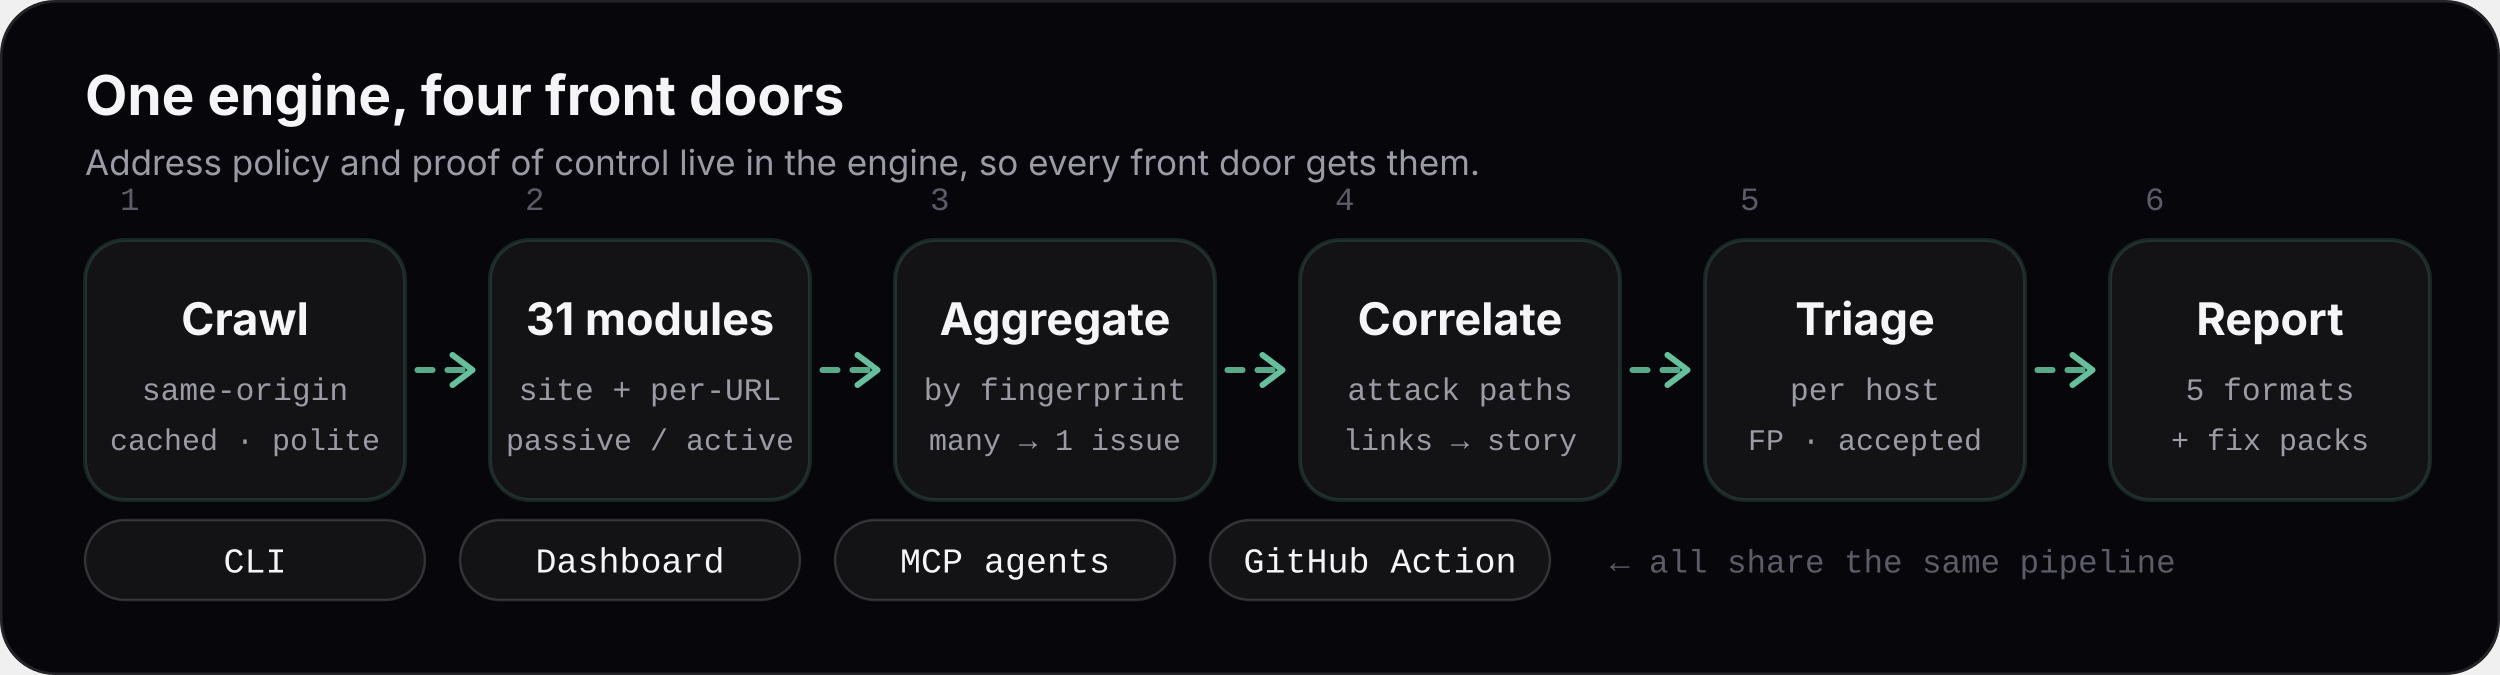
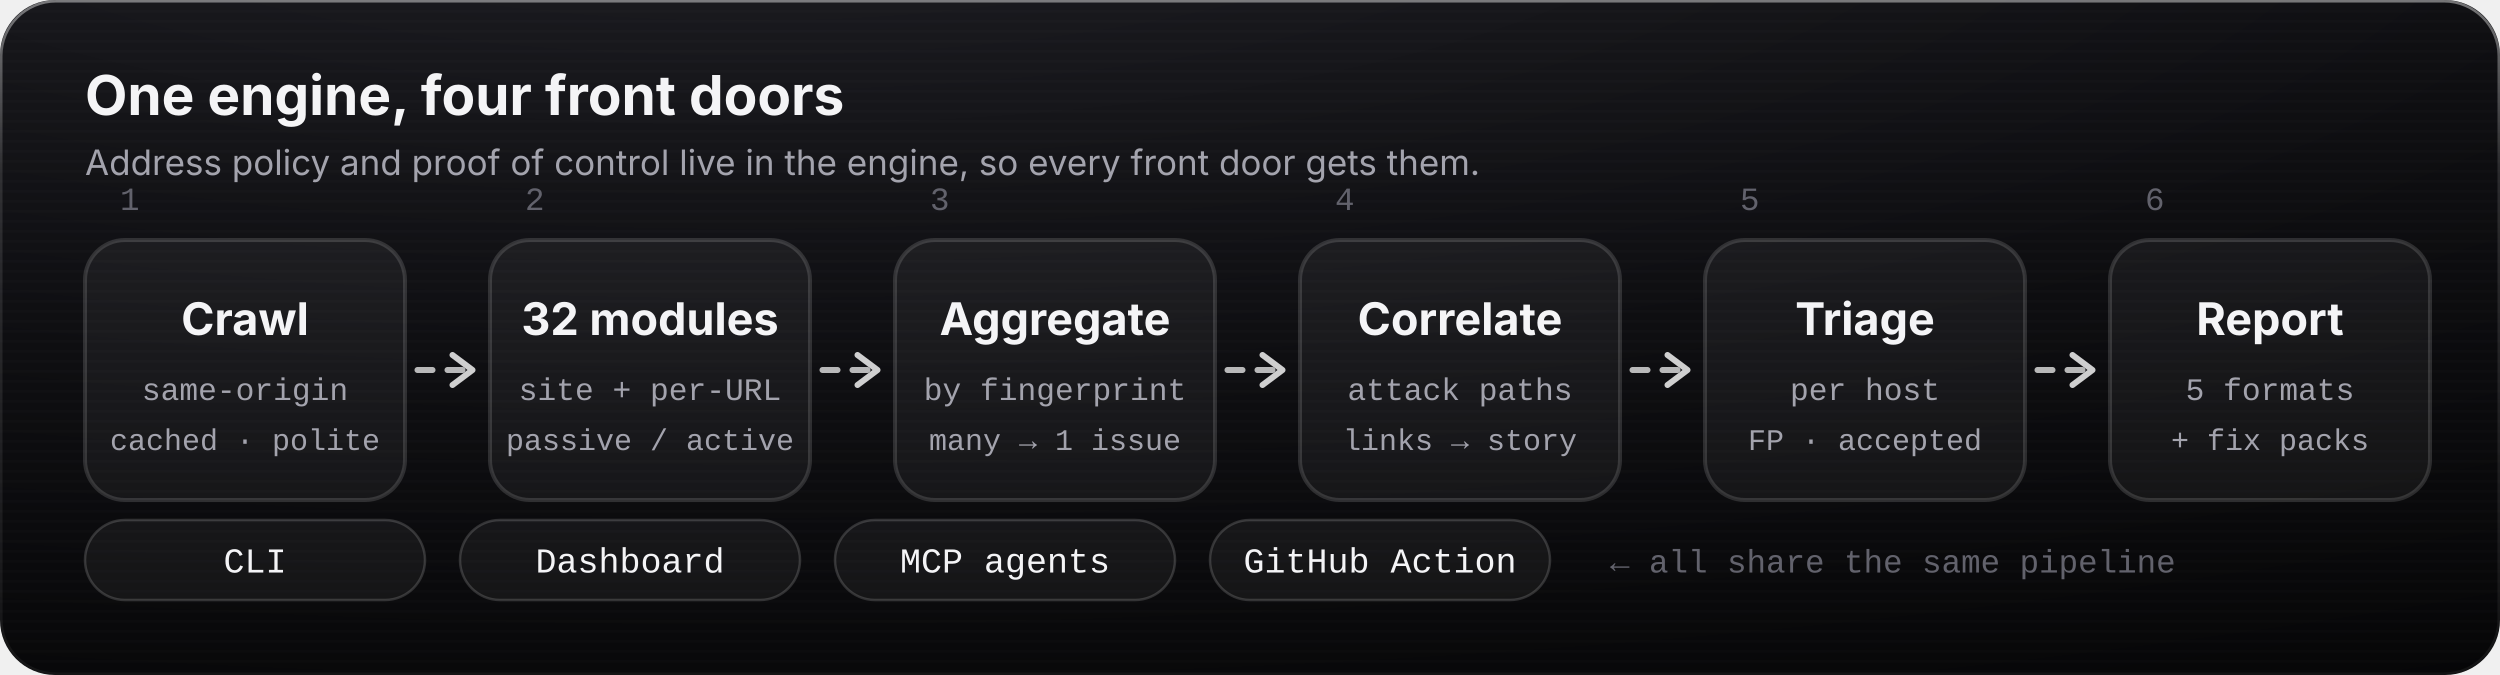
<svg xmlns="http://www.w3.org/2000/svg" viewBox="0 0 1000 270" width="1000" height="270" role="img" aria-labelledby="t d">
-   <defs />
+   <defs>
+     <radialGradient id="bgm" cx="30%" cy="-20%" r="140%">
+       <stop offset="0" stop-color="#1d1d22" />
+       <stop offset=".55" stop-color="#0e0e11" />
+       <stop offset="1" stop-color="#060607" />
+     </radialGradient>
+     <linearGradient id="chrome" x1="0" y1="0" x2="0" y2="1">
+       <stop offset="0" stop-color="#ffffff" />
+       <stop offset=".48" stop-color="#d6d6dc" />
+       <stop offset=".52" stop-color="#9c9ca6" />
+       <stop offset="1" stop-color="#ececf0" />
+     </linearGradient>
+     <linearGradient id="rim" x1="0" y1="0" x2="0" y2="1">
+       <stop offset="0" stop-color="#ffffff" stop-opacity=".42" />
+       <stop offset=".25" stop-color="#ffffff" stop-opacity=".12" />
+       <stop offset="1" stop-color="#ffffff" stop-opacity=".05" />
+     </linearGradient>
+     <linearGradient id="glass" x1="0" y1="0" x2="0" y2="1">
+       <stop offset="0" stop-color="#ffffff" stop-opacity=".085" />
+       <stop offset=".5" stop-color="#ffffff" stop-opacity=".035" />
+       <stop offset="1" stop-color="#ffffff" stop-opacity=".02" />
+     </linearGradient>
+     <pattern id="brush" width="4" height="4" patternUnits="userSpaceOnUse">
+       <rect width="4" height="1" fill="#fff" fill-opacity=".012" />
+     </pattern>
+   </defs>
  <style>
- text{font-family:-apple-system,BlinkMacSystemFont,"Segoe UI",Inter,Helvetica,Arial,sans-serif;fill:#f5f5f7}
+ text{font-family:-apple-system,BlinkMacSystemFont,"Segoe UI",Inter,Helvetica,Arial,sans-serif;fill:#f4f4f6}
.m{font-family:ui-monospace,SFMono-Regular,Menlo,Consolas,"Liberation Mono",monospace}
- .mut{fill:#9b9ba6} .faint{fill:#5c5c68}
+ .mut{fill:#a3a3ad} .faint{fill:#62626c}
.b{font-weight:700}
@media (prefers-reduced-motion:reduce){*{animation:none!important}}
@keyframes flow{to{stroke-dashoffset:-20}}@keyframes lit0{0%,0.00%{stroke-opacity:.14;fill-opacity:.05}5.56%{stroke-opacity:1;fill-opacity:.14}20.83%,100%{stroke-opacity:.14;fill-opacity:.05}}@keyframes lit1{0%,13.89%{stroke-opacity:.14;fill-opacity:.05}19.44%{stroke-opacity:1;fill-opacity:.14}34.72%,100%{stroke-opacity:.14;fill-opacity:.05}}@keyframes lit2{0%,27.78%{stroke-opacity:.14;fill-opacity:.05}33.33%{stroke-opacity:1;fill-opacity:.14}48.61%,100%{stroke-opacity:.14;fill-opacity:.05}}@keyframes lit3{0%,41.67%{stroke-opacity:.14;fill-opacity:.05}47.22%{stroke-opacity:1;fill-opacity:.14}62.50%,100%{stroke-opacity:.14;fill-opacity:.05}}@keyframes lit4{0%,55.56%{stroke-opacity:.14;fill-opacity:.05}61.11%{stroke-opacity:1;fill-opacity:.14}76.39%,100%{stroke-opacity:.14;fill-opacity:.05}}@keyframes lit5{0%,69.44%{stroke-opacity:.14;fill-opacity:.05}75.00%{stroke-opacity:1;fill-opacity:.14}90.28%,100%{stroke-opacity:.14;fill-opacity:.05}}</style>
-   <rect width="1000" height="270" rx="22" fill="#07070b" />
-   <rect x=".5" y=".5" width="999" height="269" rx="22" fill="none" stroke="#fff" stroke-opacity=".12" />
+   <rect width="1000" height="270" rx="22" fill="url(#bgm)" />
+   <rect width="1000" height="270" rx="22" fill="url(#brush)" />
+   <rect x=".5" y=".5" width="999" height="269" rx="22" fill="none" stroke="url(#rim)" />
  <text x="34" y="46" font-size="22" class="b">One engine, four front doors</text>
  <text x="34" y="70" font-size="14" class="mut">Address policy and proof of control live in the engine, so every front door gets them.</text>
-   <rect x="34" y="96" width="128" height="104" rx="16" fill="#fff" fill-opacity=".05" stroke="#7cf0c0" stroke-opacity=".14" stroke-width="1.6" style="animation:lit0 7.2s linear infinite" />
+   <rect x="34" y="96" width="128" height="104" rx="16" fill="#fff" fill-opacity=".05" stroke="#ffffff" stroke-opacity=".14" stroke-width="1.6" style="animation:lit0 7.2s linear infinite" />
  <text x="98.0" y="134" text-anchor="middle" font-size="18" class="b">Crawl</text>
  <text x="98.0" y="160" text-anchor="middle" font-size="12.5" class="m mut">same-origin</text>
  <text x="98.0" y="180" text-anchor="middle" font-size="12" class="m mut">cached · polite</text>
  <text x="48" y="84" font-size="13" class="m faint">1</text>
-   <line x1="167" y1="148.0" x2="187" y2="148.0" stroke="#7cf0c0" stroke-opacity=".7" stroke-width="2.4" stroke-dasharray="6 6" stroke-linecap="round" style="animation:flow .7s linear infinite" />
-   <path d="M181 142.0 l8 6 l-8 6" stroke="#7cf0c0" stroke-opacity=".8" stroke-width="2.4" fill="none" stroke-linecap="round" stroke-linejoin="round" />
-   <rect x="196" y="96" width="128" height="104" rx="16" fill="#fff" fill-opacity=".05" stroke="#7cf0c0" stroke-opacity=".14" stroke-width="1.6" style="animation:lit1 7.2s linear infinite" />
-   <text x="260.0" y="134" text-anchor="middle" font-size="18" class="b">31 modules</text>
+   <line x1="167" y1="148.0" x2="187" y2="148.0" stroke="#ffffff" stroke-opacity=".7" stroke-width="2.4" stroke-dasharray="6 6" stroke-linecap="round" style="animation:flow .7s linear infinite" />
+   <path d="M181 142.0 l8 6 l-8 6" stroke="#ffffff" stroke-opacity=".8" stroke-width="2.4" fill="none" stroke-linecap="round" stroke-linejoin="round" />
+   <rect x="196" y="96" width="128" height="104" rx="16" fill="#fff" fill-opacity=".05" stroke="#ffffff" stroke-opacity=".14" stroke-width="1.6" style="animation:lit1 7.2s linear infinite" />
+   <text x="260.0" y="134" text-anchor="middle" font-size="18" class="b">32 modules</text>
  <text x="260.0" y="160" text-anchor="middle" font-size="12.5" class="m mut">site + per-URL</text>
  <text x="260.0" y="180" text-anchor="middle" font-size="12" class="m mut">passive / active</text>
  <text x="210" y="84" font-size="13" class="m faint">2</text>
-   <line x1="329" y1="148.0" x2="349" y2="148.0" stroke="#7cf0c0" stroke-opacity=".7" stroke-width="2.4" stroke-dasharray="6 6" stroke-linecap="round" style="animation:flow .7s linear infinite" />
-   <path d="M343 142.0 l8 6 l-8 6" stroke="#7cf0c0" stroke-opacity=".8" stroke-width="2.4" fill="none" stroke-linecap="round" stroke-linejoin="round" />
-   <rect x="358" y="96" width="128" height="104" rx="16" fill="#fff" fill-opacity=".05" stroke="#7cf0c0" stroke-opacity=".14" stroke-width="1.6" style="animation:lit2 7.2s linear infinite" />
+   <line x1="329" y1="148.0" x2="349" y2="148.0" stroke="#ffffff" stroke-opacity=".7" stroke-width="2.4" stroke-dasharray="6 6" stroke-linecap="round" style="animation:flow .7s linear infinite" />
+   <path d="M343 142.0 l8 6 l-8 6" stroke="#ffffff" stroke-opacity=".8" stroke-width="2.4" fill="none" stroke-linecap="round" stroke-linejoin="round" />
+   <rect x="358" y="96" width="128" height="104" rx="16" fill="#fff" fill-opacity=".05" stroke="#ffffff" stroke-opacity=".14" stroke-width="1.6" style="animation:lit2 7.2s linear infinite" />
  <text x="422.0" y="134" text-anchor="middle" font-size="18" class="b">Aggregate</text>
  <text x="422.0" y="160" text-anchor="middle" font-size="12.5" class="m mut">by fingerprint</text>
  <text x="422.0" y="180" text-anchor="middle" font-size="12" class="m mut">many → 1 issue</text>
  <text x="372" y="84" font-size="13" class="m faint">3</text>
-   <line x1="491" y1="148.0" x2="511" y2="148.0" stroke="#7cf0c0" stroke-opacity=".7" stroke-width="2.4" stroke-dasharray="6 6" stroke-linecap="round" style="animation:flow .7s linear infinite" />
-   <path d="M505 142.0 l8 6 l-8 6" stroke="#7cf0c0" stroke-opacity=".8" stroke-width="2.4" fill="none" stroke-linecap="round" stroke-linejoin="round" />
-   <rect x="520" y="96" width="128" height="104" rx="16" fill="#fff" fill-opacity=".05" stroke="#7cf0c0" stroke-opacity=".14" stroke-width="1.6" style="animation:lit3 7.2s linear infinite" />
+   <line x1="491" y1="148.0" x2="511" y2="148.0" stroke="#ffffff" stroke-opacity=".7" stroke-width="2.4" stroke-dasharray="6 6" stroke-linecap="round" style="animation:flow .7s linear infinite" />
+   <path d="M505 142.0 l8 6 l-8 6" stroke="#ffffff" stroke-opacity=".8" stroke-width="2.4" fill="none" stroke-linecap="round" stroke-linejoin="round" />
+   <rect x="520" y="96" width="128" height="104" rx="16" fill="#fff" fill-opacity=".05" stroke="#ffffff" stroke-opacity=".14" stroke-width="1.6" style="animation:lit3 7.2s linear infinite" />
  <text x="584.0" y="134" text-anchor="middle" font-size="18" class="b">Correlate</text>
  <text x="584.0" y="160" text-anchor="middle" font-size="12.5" class="m mut">attack paths</text>
  <text x="584.0" y="180" text-anchor="middle" font-size="12" class="m mut">links → story</text>
  <text x="534" y="84" font-size="13" class="m faint">4</text>
-   <line x1="653" y1="148.0" x2="673" y2="148.0" stroke="#7cf0c0" stroke-opacity=".7" stroke-width="2.4" stroke-dasharray="6 6" stroke-linecap="round" style="animation:flow .7s linear infinite" />
-   <path d="M667 142.0 l8 6 l-8 6" stroke="#7cf0c0" stroke-opacity=".8" stroke-width="2.4" fill="none" stroke-linecap="round" stroke-linejoin="round" />
-   <rect x="682" y="96" width="128" height="104" rx="16" fill="#fff" fill-opacity=".05" stroke="#7cf0c0" stroke-opacity=".14" stroke-width="1.6" style="animation:lit4 7.2s linear infinite" />
+   <line x1="653" y1="148.0" x2="673" y2="148.0" stroke="#ffffff" stroke-opacity=".7" stroke-width="2.4" stroke-dasharray="6 6" stroke-linecap="round" style="animation:flow .7s linear infinite" />
+   <path d="M667 142.0 l8 6 l-8 6" stroke="#ffffff" stroke-opacity=".8" stroke-width="2.4" fill="none" stroke-linecap="round" stroke-linejoin="round" />
+   <rect x="682" y="96" width="128" height="104" rx="16" fill="#fff" fill-opacity=".05" stroke="#ffffff" stroke-opacity=".14" stroke-width="1.6" style="animation:lit4 7.2s linear infinite" />
  <text x="746.0" y="134" text-anchor="middle" font-size="18" class="b">Triage</text>
  <text x="746.0" y="160" text-anchor="middle" font-size="12.5" class="m mut">per host</text>
  <text x="746.0" y="180" text-anchor="middle" font-size="12" class="m mut">FP · accepted</text>
  <text x="696" y="84" font-size="13" class="m faint">5</text>
-   <line x1="815" y1="148.0" x2="835" y2="148.0" stroke="#7cf0c0" stroke-opacity=".7" stroke-width="2.4" stroke-dasharray="6 6" stroke-linecap="round" style="animation:flow .7s linear infinite" />
-   <path d="M829 142.0 l8 6 l-8 6" stroke="#7cf0c0" stroke-opacity=".8" stroke-width="2.4" fill="none" stroke-linecap="round" stroke-linejoin="round" />
-   <rect x="844" y="96" width="128" height="104" rx="16" fill="#fff" fill-opacity=".05" stroke="#7cf0c0" stroke-opacity=".14" stroke-width="1.6" style="animation:lit5 7.2s linear infinite" />
+   <line x1="815" y1="148.0" x2="835" y2="148.0" stroke="#ffffff" stroke-opacity=".7" stroke-width="2.4" stroke-dasharray="6 6" stroke-linecap="round" style="animation:flow .7s linear infinite" />
+   <path d="M829 142.0 l8 6 l-8 6" stroke="#ffffff" stroke-opacity=".8" stroke-width="2.4" fill="none" stroke-linecap="round" stroke-linejoin="round" />
+   <rect x="844" y="96" width="128" height="104" rx="16" fill="#fff" fill-opacity=".05" stroke="#ffffff" stroke-opacity=".14" stroke-width="1.6" style="animation:lit5 7.2s linear infinite" />
  <text x="908.0" y="134" text-anchor="middle" font-size="18" class="b">Report</text>
  <text x="908.0" y="160" text-anchor="middle" font-size="12.5" class="m mut">5 formats</text>
  <text x="908.0" y="180" text-anchor="middle" font-size="12" class="m mut">+ fix packs</text>
  <text x="858" y="84" font-size="13" class="m faint">6</text>
  <rect x="34" y="208" width="136" height="32" rx="16" fill="#fff" fill-opacity=".05" stroke="#fff" stroke-opacity=".16" />
  <text x="102" y="229" text-anchor="middle" font-size="14" class="m">CLI</text>
  <rect x="184" y="208" width="136" height="32" rx="16" fill="#fff" fill-opacity=".05" stroke="#fff" stroke-opacity=".16" />
  <text x="252" y="229" text-anchor="middle" font-size="14" class="m">Dashboard</text>
  <rect x="334" y="208" width="136" height="32" rx="16" fill="#fff" fill-opacity=".05" stroke="#fff" stroke-opacity=".16" />
  <text x="402" y="229" text-anchor="middle" font-size="14" class="m">MCP agents</text>
  <rect x="484" y="208" width="136" height="32" rx="16" fill="#fff" fill-opacity=".05" stroke="#fff" stroke-opacity=".16" />
  <text x="552" y="229" text-anchor="middle" font-size="14" class="m">GitHub Action</text>
  <text x="644" y="229" font-size="13" class="m faint">← all share the same pipeline</text>
</svg>
